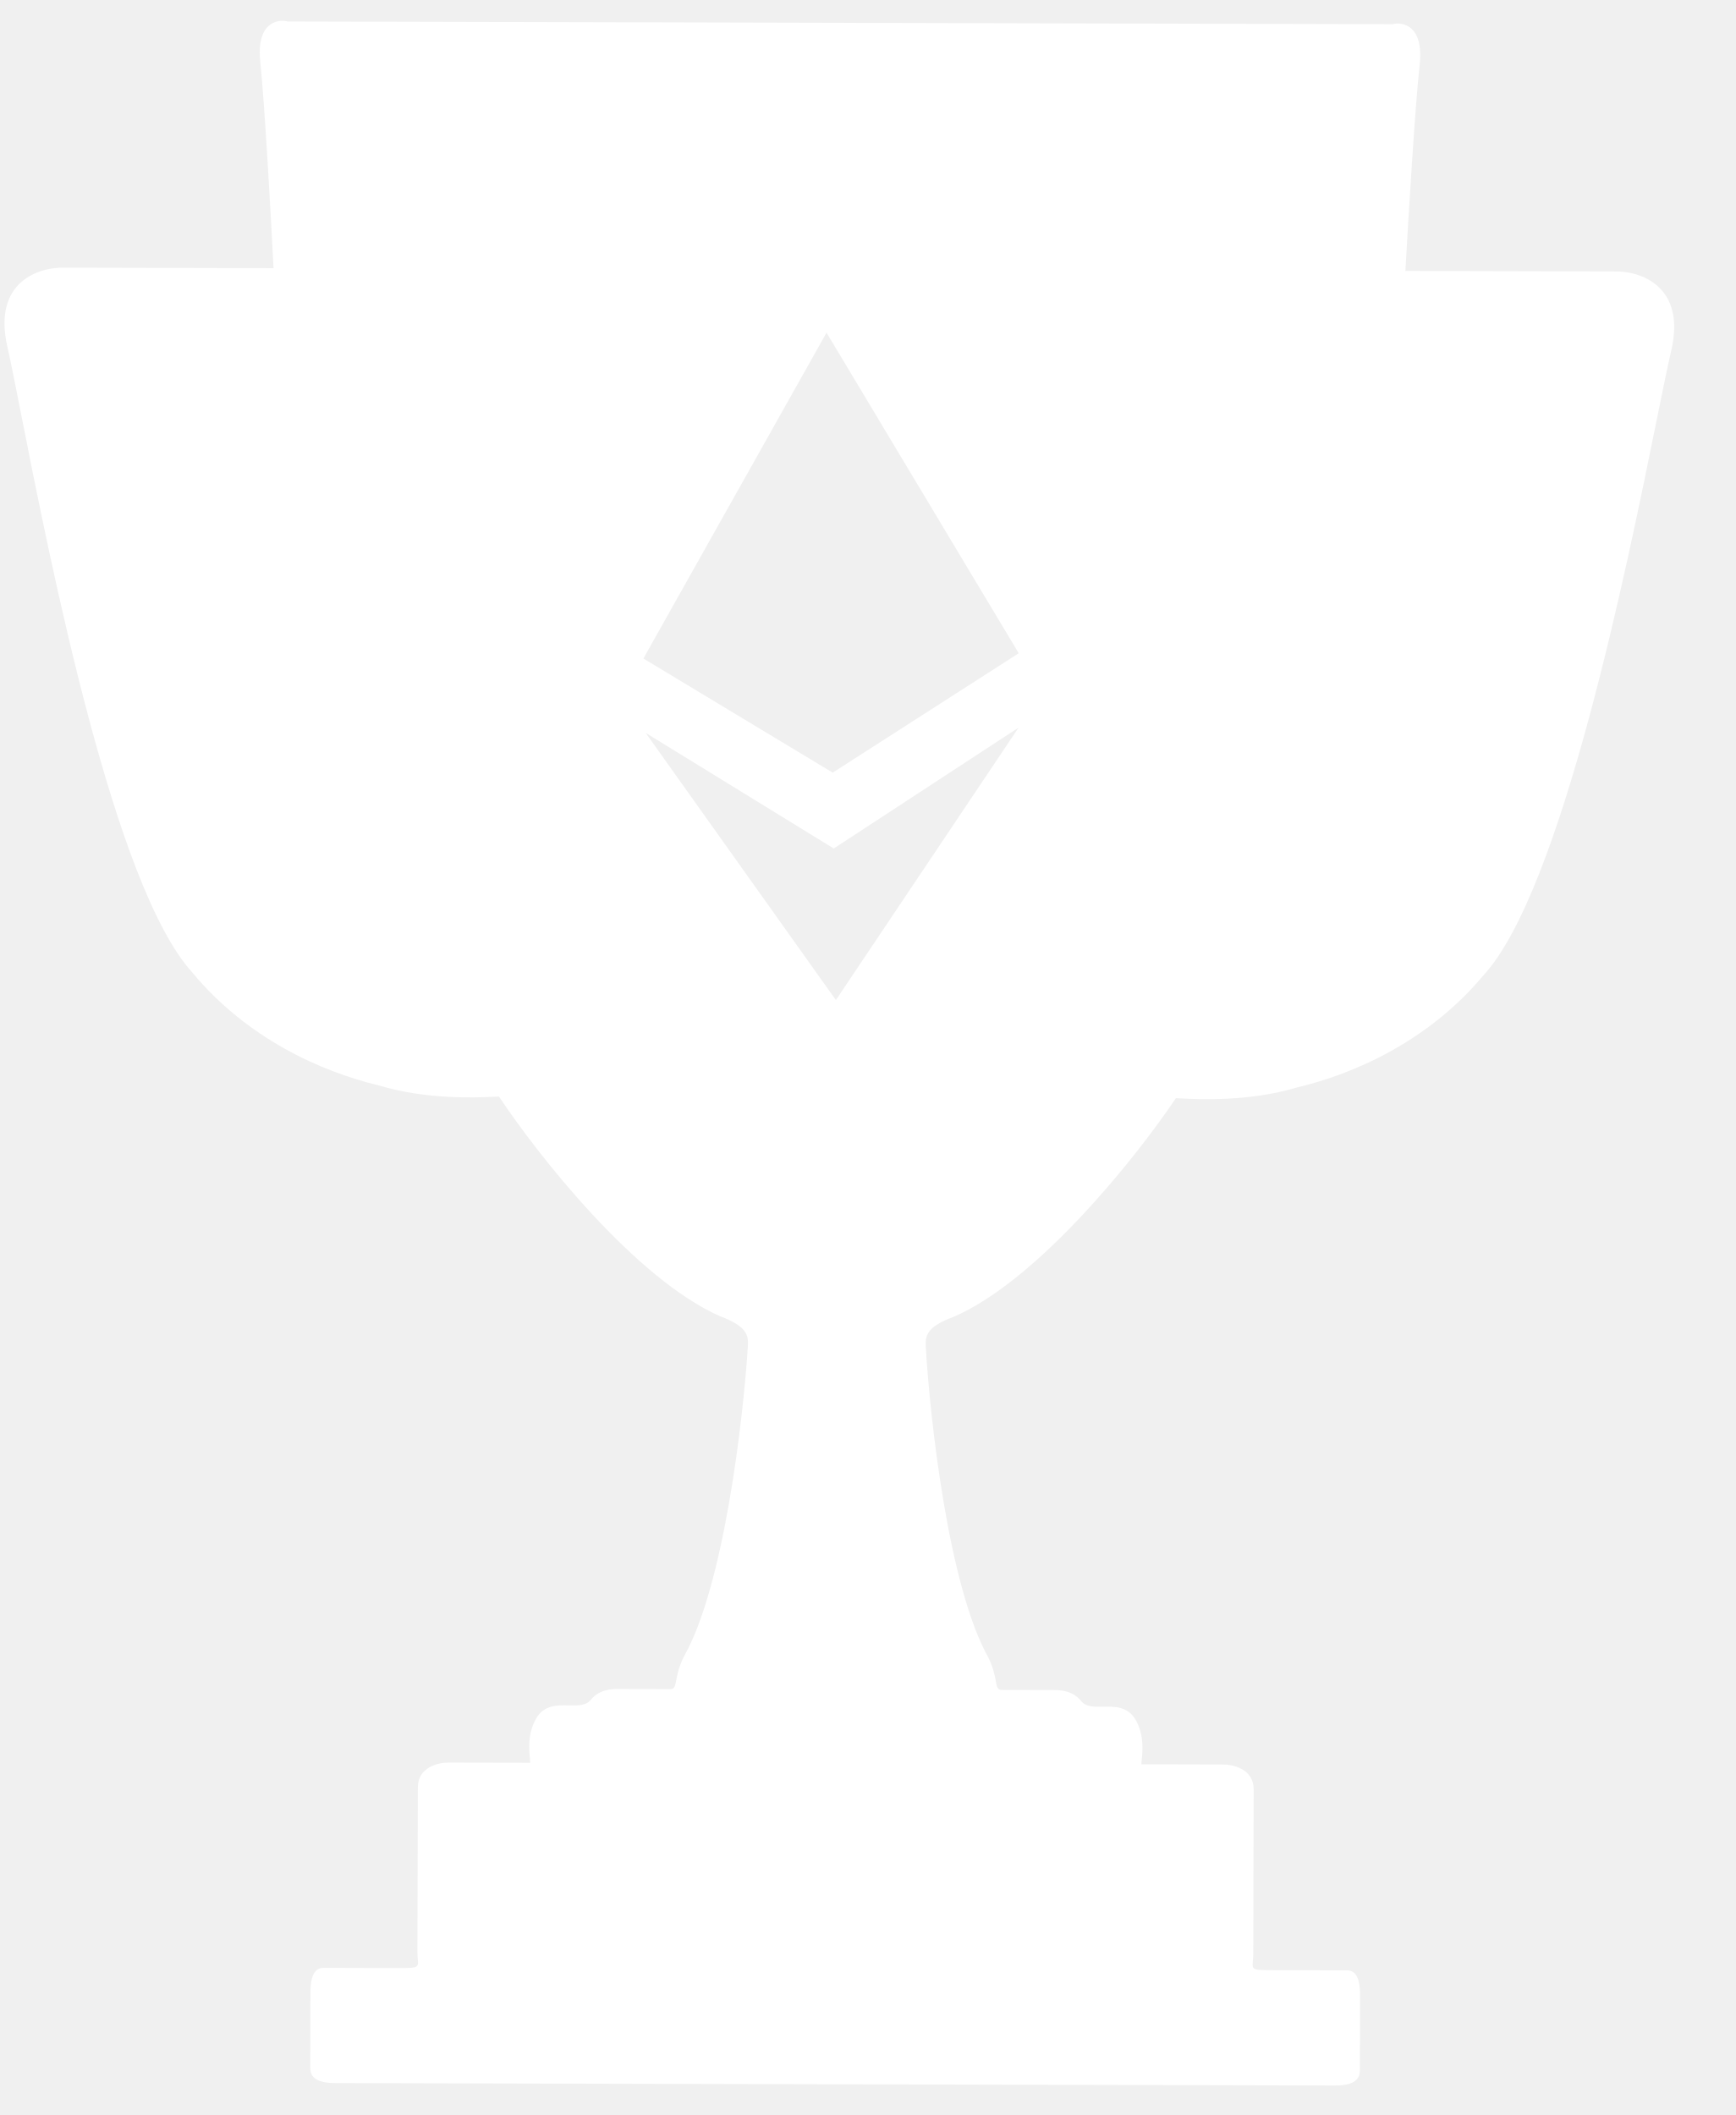
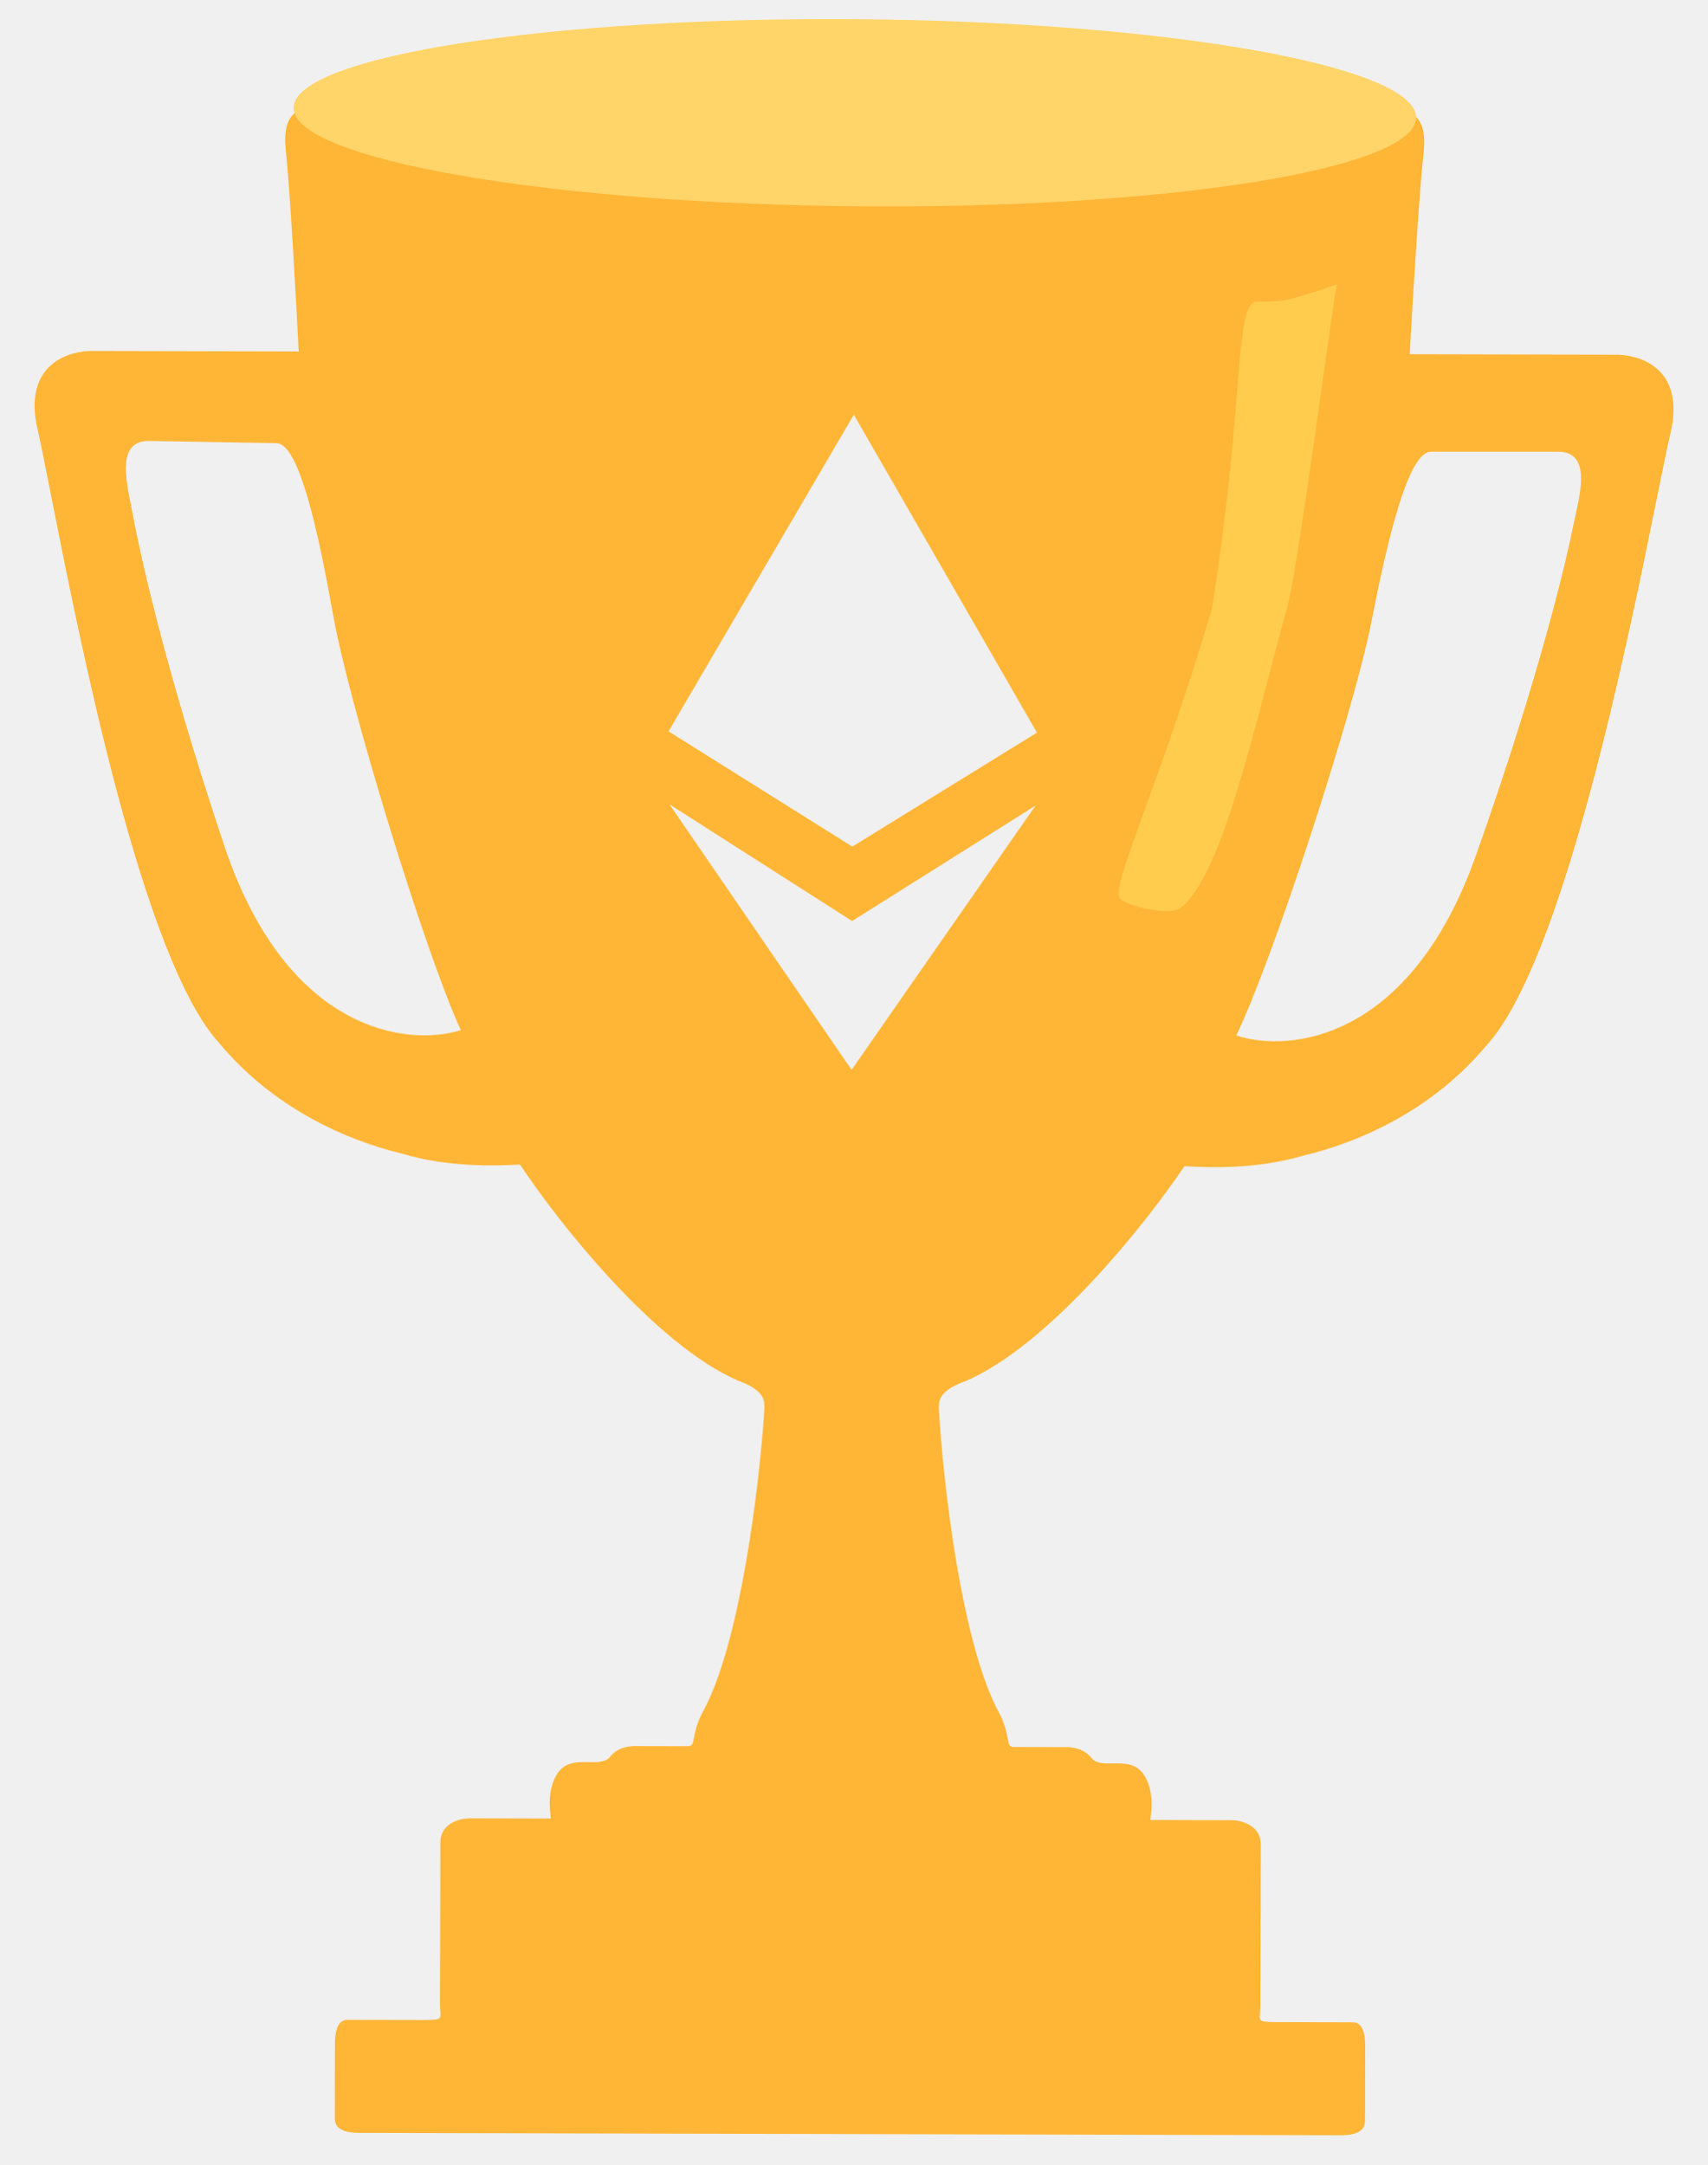
- <svg xmlns="http://www.w3.org/2000/svg" width="32" height="39" viewBox="0 0 32 39" fill="none">
-   <path fill-rule="evenodd" clip-rule="evenodd" d="M5.307 0.396C5.105 0.345 4.721 0.425 4.8 1.153C4.879 1.881 4.995 3.985 5.044 4.945L1.202 4.936C0.73 4.918 -0.143 5.185 0.137 6.399C0.194 6.646 0.277 7.068 0.384 7.611C0.934 10.4 2.111 16.363 3.546 17.932C4.554 19.148 5.917 19.758 6.978 20.013C7.862 20.281 8.784 20.239 9.104 20.224L9.104 20.224C9.149 20.222 9.183 20.221 9.202 20.221C9.907 21.284 11.711 23.583 13.286 24.275C13.8 24.463 13.795 24.65 13.791 24.797L13.79 24.819L13.79 24.832C13.703 26.197 13.345 29.249 12.614 30.541C12.517 30.734 12.489 30.881 12.47 30.982C12.449 31.092 12.439 31.147 12.36 31.147L11.399 31.145C11.298 31.144 11.056 31.144 10.893 31.346C10.806 31.453 10.655 31.45 10.491 31.447C10.271 31.442 10.027 31.437 9.881 31.697C9.726 31.975 9.756 32.274 9.772 32.427C9.776 32.461 9.778 32.487 9.778 32.505L8.262 32.502C8.077 32.501 7.706 32.591 7.705 32.955L7.697 35.988C7.697 36.043 7.701 36.089 7.704 36.126L7.704 36.126C7.709 36.184 7.712 36.222 7.695 36.246C7.665 36.291 7.568 36.291 7.292 36.291L5.978 36.287C5.894 36.287 5.725 36.297 5.724 36.742L5.721 38.106C5.721 38.208 5.72 38.41 6.175 38.411L24.62 38.456C25.075 38.457 25.076 38.255 25.076 38.154L25.079 36.789C25.08 36.344 24.912 36.334 24.828 36.333L23.513 36.33L23.513 36.33L23.513 36.33C23.238 36.33 23.141 36.329 23.11 36.284C23.094 36.26 23.097 36.222 23.102 36.163C23.106 36.126 23.11 36.081 23.11 36.026L23.117 32.993C23.118 32.629 22.748 32.537 22.562 32.537L21.046 32.533C21.046 32.515 21.049 32.488 21.052 32.455C21.069 32.301 21.101 32.003 20.947 31.724C20.803 31.463 20.559 31.467 20.338 31.471C20.174 31.474 20.023 31.476 19.937 31.368C19.775 31.165 19.533 31.165 19.432 31.164L18.471 31.162C18.392 31.162 18.382 31.107 18.362 30.996C18.343 30.895 18.316 30.748 18.22 30.555C17.495 29.259 17.152 26.205 17.071 24.84C17.071 24.828 17.071 24.817 17.071 24.805C17.067 24.658 17.063 24.471 17.578 24.285C19.157 23.602 20.972 21.311 21.682 20.251C21.701 20.251 21.735 20.253 21.78 20.255C22.1 20.271 23.022 20.318 23.907 20.055C24.969 19.804 26.335 19.201 27.349 17.991C28.792 16.428 29.997 10.471 30.561 7.684L30.561 7.684L30.561 7.684C30.671 7.143 30.757 6.721 30.815 6.474C31.101 5.261 30.229 4.99 29.757 5.005L25.915 4.996C25.968 4.036 26.095 1.933 26.177 1.206C26.26 0.478 25.876 0.396 25.674 0.446L5.307 0.396ZM15.242 6.136L15.242 6.133L15.241 6.134L15.24 6.133L15.24 6.136L11.864 12.143L15.354 14.247L15.354 14.248L15.355 14.248L15.355 14.248L15.355 14.247L18.785 12.046L15.242 6.136ZM15.413 18.44L11.906 13.514L15.374 15.646L18.782 13.417L15.414 18.44L15.414 18.442L15.414 18.441L15.413 18.442L15.413 18.44Z" fill="white" />
+ <svg xmlns="http://www.w3.org/2000/svg" width="441" height="559" viewBox="0 0 441 559" fill="none">
+   <path fill-rule="evenodd" clip-rule="evenodd" d="M73.799 38.652C72.711 28.641 77.996 27.542 80.774 28.244C80.774 28.244 126.733 47.766 218.512 49.368C310.291 50.97 360.799 28.928 360.799 28.928C363.581 28.24 368.861 29.364 367.724 39.37C366.588 49.376 364.849 78.284 364.122 91.487L416.943 91.617C423.43 91.401 435.421 95.137 431.489 111.808C430.689 115.199 429.515 121.001 428.007 128.449L428.007 128.449L428.007 128.449C420.252 166.769 403.678 248.673 383.841 270.155C369.9 286.801 351.114 295.096 336.51 298.535C324.345 302.152 311.659 301.516 307.272 301.296L307.272 301.296L307.271 301.296L307.271 301.296L307.271 301.296C306.642 301.264 306.184 301.241 305.923 301.24C296.157 315.812 271.198 347.305 249.491 356.704C242.414 359.258 242.471 361.829 242.515 363.85L242.515 363.851C242.518 363.952 242.52 364.052 242.521 364.151C242.522 364.212 242.522 364.272 242.522 364.332C243.635 383.1 248.351 425.091 258.315 442.907C259.637 445.567 260.009 447.59 260.263 448.978C260.542 450.495 260.681 451.253 261.77 451.256L274.975 451.288C276.365 451.292 279.701 451.3 281.919 454.085C283.104 455.574 285.182 455.54 287.444 455.503C290.471 455.454 293.827 455.399 295.807 458.984C297.927 462.823 297.486 466.922 297.259 469.034C297.21 469.494 297.171 469.86 297.17 470.108L318.02 470.159C320.569 470.165 325.662 471.429 325.65 476.433L325.548 518.134C325.546 518.893 325.492 519.515 325.448 520.023C325.248 522.303 325.248 522.303 331.098 522.317L349.169 522.361C350.328 522.364 352.643 522.509 352.628 528.625L352.582 547.39C352.579 548.78 352.572 551.56 346.317 551.545L92.703 550.925C86.448 550.91 86.454 548.13 86.458 546.74L86.504 527.975C86.519 521.859 88.834 521.725 89.994 521.728L108.064 521.772C113.915 521.787 113.915 521.787 113.726 519.505C113.684 518.997 113.633 518.375 113.634 517.616L113.736 475.915C113.749 470.911 118.848 469.672 121.397 469.679L142.247 469.729C142.248 469.481 142.21 469.115 142.163 468.655C141.946 466.542 141.525 462.441 143.664 458.613C145.662 455.037 149.017 455.108 152.044 455.173C154.306 455.221 156.384 455.265 157.577 453.782C159.807 451.007 163.143 451.015 164.533 451.019L177.739 451.051C178.828 451.053 178.971 450.296 179.256 448.78C179.518 447.393 179.899 445.372 181.234 442.719C191.286 424.951 196.207 382.984 197.411 364.222C197.411 364.15 197.412 364.077 197.414 364.003L197.416 363.897L197.42 363.74C197.475 361.719 197.544 359.148 190.48 356.56C168.819 347.054 144.014 315.44 134.32 300.821C134.058 300.82 133.6 300.841 132.97 300.87L132.97 300.87C128.582 301.068 115.893 301.643 103.746 297.966C89.159 294.456 70.414 286.07 56.555 269.355C36.823 247.777 20.648 165.793 13.081 127.436L13.081 127.435C11.61 119.98 10.464 114.172 9.681 110.777C5.83 94.087 17.839 90.41 24.326 90.657L77.147 90.786C76.484 77.579 74.886 48.663 73.799 38.652ZM38.555 113.892C30.429 113.75 32.359 123.25 33.827 130.478C34.017 131.417 34.2 132.316 34.352 133.152C35.675 140.425 41.822 170.402 57.993 218.63C74.164 266.858 105.422 270.368 119.03 266.095C109.715 245.955 90.057 181.49 86.097 159.188C82.136 136.886 77.209 114.567 71.411 114.466L38.555 113.892ZM406.883 133.348C408.477 126.147 410.572 116.682 402.445 116.682L369.584 116.682C363.785 116.682 358.47 138.911 354.12 161.141C349.771 183.371 328.991 247.482 319.326 267.456C332.857 271.967 364.172 269.003 381.182 221.064C398.193 173.126 404.861 143.261 406.311 136.012C406.478 135.179 406.676 134.283 406.883 133.349L406.883 133.348L406.883 133.348L406.883 133.348ZM267.465 208.09L220.089 237.906L172.919 207.763L219.948 276.336L219.948 276.36L219.956 276.348L219.964 276.359L219.964 276.337L267.465 208.09ZM220.552 107.145L220.552 107.101L220.539 107.123L220.526 107.101L220.526 107.145L172.678 188.909L220.141 218.673L220.141 218.689L220.154 218.681L220.167 218.689L220.167 218.673L267.834 189.237L220.552 107.145Z" fill="#FFB636" />
+   <path d="M365.769 30.382C365.653 43.726 301.086 53.981 221.555 53.287C142.024 52.593 75.713 41.179 75.829 27.835C75.946 14.491 142.446 4.27 221.977 4.964C301.508 5.658 365.886 17.038 365.769 30.382Z" fill="#FFD469" />
+   <path d="M324.022 77.951C331.128 77.951 332.397 77.951 345.282 73.441C343.686 82.015 335.282 146.995 332.397 157.193C324.688 184.444 315.982 226.556 304.695 234.694C302.55 236.241 293.099 234.694 289.58 232.428C286.062 230.161 298.253 206.8 313.07 157.193C321.445 103.72 318.868 80.528 324.022 77.951Z" fill="#FFCC4E" />
</svg>
